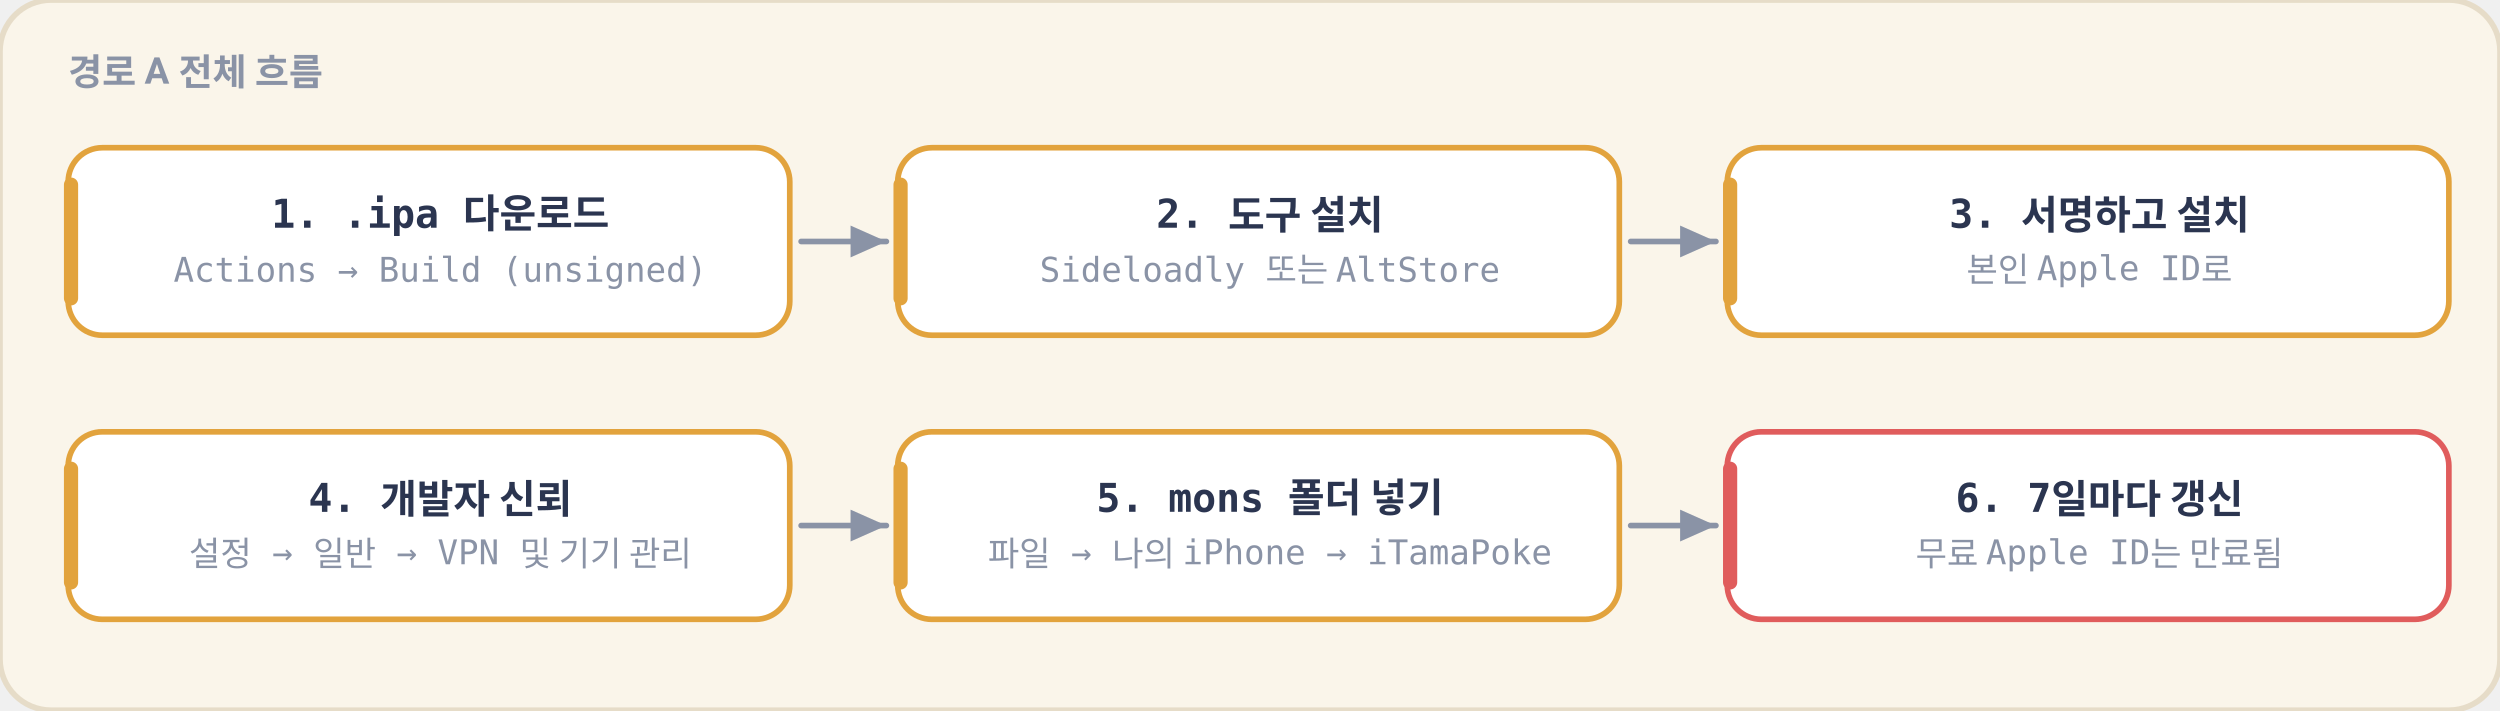
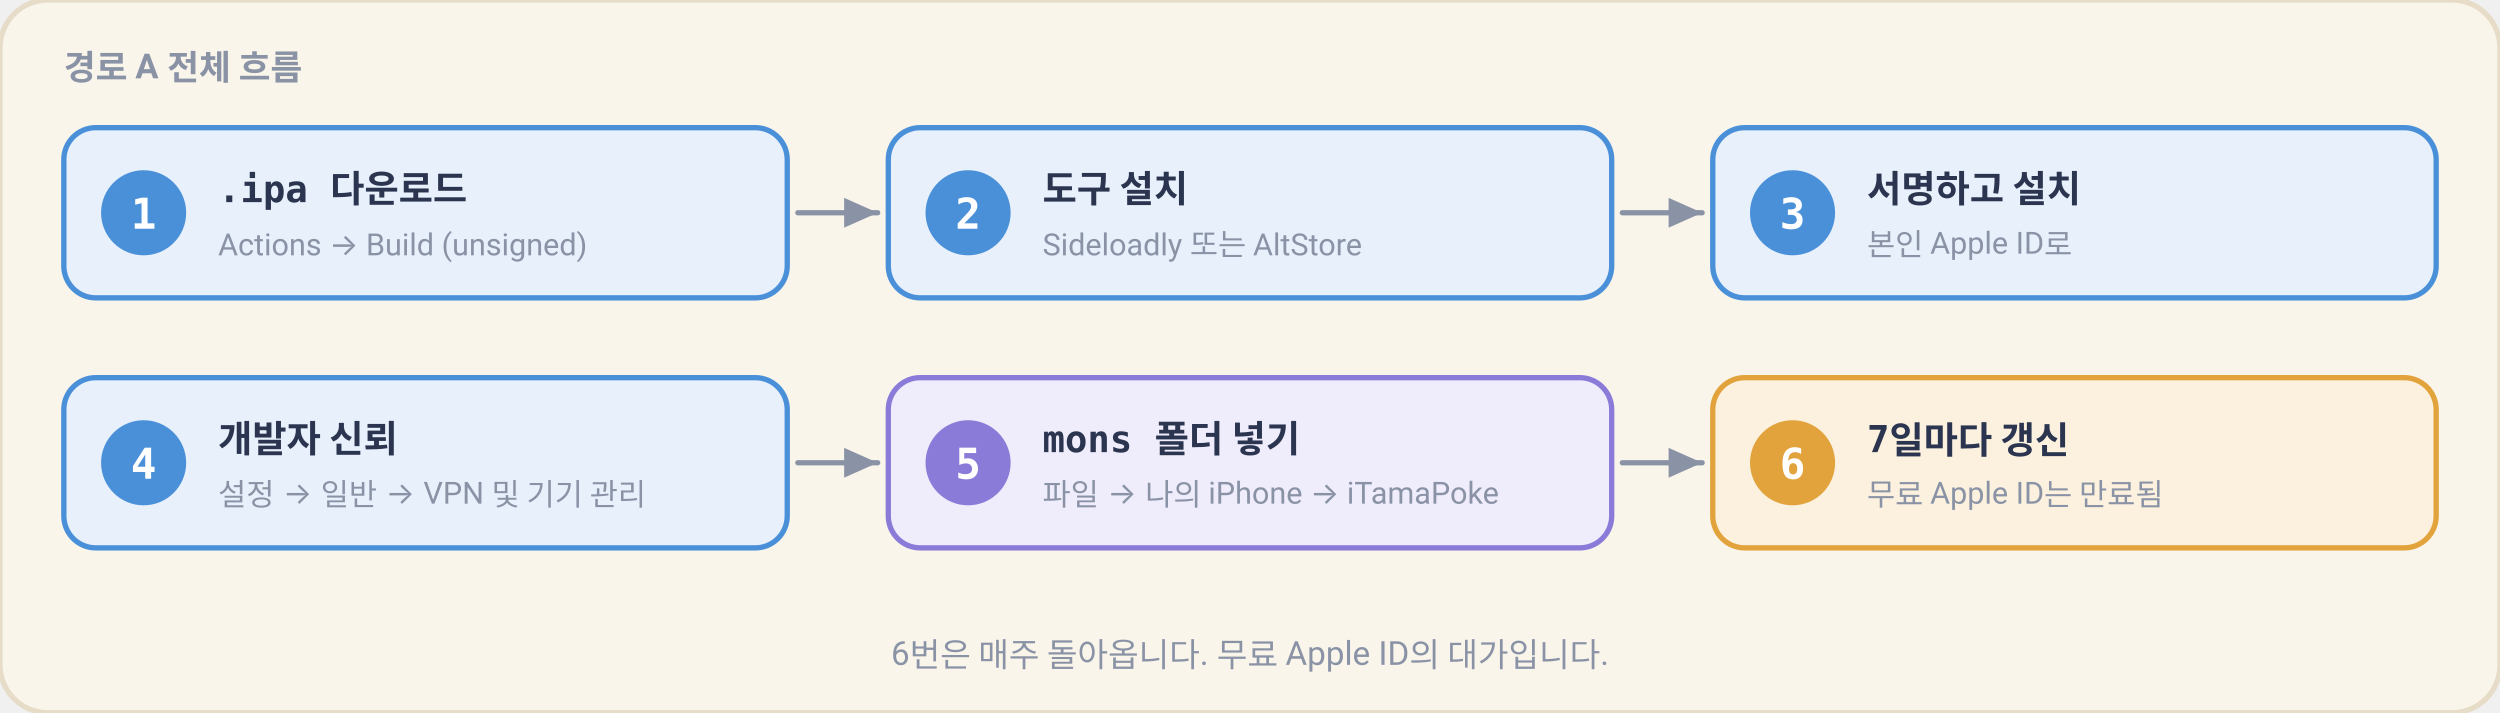
- <svg xmlns="http://www.w3.org/2000/svg" width="880" height="250" viewBox="0 0 880 250" role="img">
+ <svg xmlns="http://www.w3.org/2000/svg" width="940" height="268" viewBox="0 0 940 268" role="img">
  <defs>
    <marker id="ah" viewBox="0 0 10 10" refX="9" refY="5" markerWidth="7" markerHeight="7" orient="auto-start-reverse">
      <path d="M0 1 L9 5 L0 9 z" fill="#8a93a6" />
    </marker>
  </defs>
-   <rect x="0" y="0" width="880" height="250" rx="18" fill="#faf5ea" stroke="#e6dcc8" stroke-width="2" />
+   <rect x="0" y="0" width="940" height="268" rx="18" fill="#faf5ea" stroke="#e6dcc8" stroke-width="2" />
  <text x="24" y="30" font-family="-apple-system,BlinkMacSystemFont,'Segoe UI',Roboto,'Apple SD Gothic Neo','Malgun Gothic','Noto Sans KR',sans-serif" font-size="13" font-weight="bold" fill="#8a93a6" text-anchor="start">경로 A 전체 흐름</text>
-   <rect x="24" y="52" width="254" height="66" rx="12" fill="#ffffff" stroke="#e2a33d" stroke-width="2" />
-   <path d="M25 65 L25 105" stroke="#e2a33d" stroke-width="5" stroke-linecap="round" />
-   <text x="155.0" y="80.167" font-family="ui-monospace,'SF Mono',SFMono-Regular,Menlo,Consolas,'Apple SD Gothic Neo','Malgun Gothic','Noto Sans KR',monospace" font-size="14" font-weight="bold" fill="#2b3550" text-anchor="middle">1. .ipa 다운로드</text>
-   <text x="155.0" y="99.167" font-family="ui-monospace,'SF Mono',SFMono-Regular,Menlo,Consolas,'Apple SD Gothic Neo','Malgun Gothic','Noto Sans KR',monospace" font-size="12" font-weight="normal" fill="#8a93a6" text-anchor="middle">Actions → Build (unsigned)</text>
-   <path d="M282 85 L312 85" fill="none" stroke="#8a93a6" stroke-width="2" stroke-linecap="round" marker-end="url(#ah)" />
-   <rect x="316" y="52" width="254" height="66" rx="12" fill="#ffffff" stroke="#e2a33d" stroke-width="2" />
-   <path d="M317 65 L317 105" stroke="#e2a33d" stroke-width="5" stroke-linecap="round" />
-   <text x="447.0" y="80.167" font-family="ui-monospace,'SF Mono',SFMono-Regular,Menlo,Consolas,'Apple SD Gothic Neo','Malgun Gothic','Noto Sans KR',monospace" font-size="14" font-weight="bold" fill="#2b3550" text-anchor="middle">2. 도구 설치</text>
-   <text x="447.0" y="99.167" font-family="ui-monospace,'SF Mono',SFMono-Regular,Menlo,Consolas,'Apple SD Gothic Neo','Malgun Gothic','Noto Sans KR',monospace" font-size="12" font-weight="normal" fill="#8a93a6" text-anchor="middle">Sideloadly 또는 AltStore</text>
-   <path d="M574 85 L604 85" fill="none" stroke="#8a93a6" stroke-width="2" stroke-linecap="round" marker-end="url(#ah)" />
-   <rect x="608" y="52" width="254" height="66" rx="12" fill="#ffffff" stroke="#e2a33d" stroke-width="2" />
-   <path d="M609 65 L609 105" stroke="#e2a33d" stroke-width="5" stroke-linecap="round" />
-   <text x="739.0" y="80.167" font-family="ui-monospace,'SF Mono',SFMono-Regular,Menlo,Consolas,'Apple SD Gothic Neo','Malgun Gothic','Noto Sans KR',monospace" font-size="14" font-weight="bold" fill="#2b3550" text-anchor="middle">3. 서명하고 설치</text>
-   <text x="739.0" y="99.167" font-family="ui-monospace,'SF Mono',SFMono-Regular,Menlo,Consolas,'Apple SD Gothic Neo','Malgun Gothic','Noto Sans KR',monospace" font-size="12" font-weight="normal" fill="#8a93a6" text-anchor="middle">본인 Apple ID로</text>
-   <rect x="24" y="152" width="254" height="66" rx="12" fill="#ffffff" stroke="#e2a33d" stroke-width="2" />
-   <path d="M25 165 L25 205" stroke="#e2a33d" stroke-width="5" stroke-linecap="round" />
-   <text x="155.0" y="180.167" font-family="ui-monospace,'SF Mono',SFMono-Regular,Menlo,Consolas,'Apple SD Gothic Neo','Malgun Gothic','Noto Sans KR',monospace" font-size="14" font-weight="bold" fill="#2b3550" text-anchor="middle">4. 개발자 신뢰</text>
-   <text x="155.0" y="199.167" font-family="ui-monospace,'SF Mono',SFMono-Regular,Menlo,Consolas,'Apple SD Gothic Neo','Malgun Gothic','Noto Sans KR',monospace" font-size="12" font-weight="normal" fill="#8a93a6" text-anchor="middle">설정 → 일반 → VPN 및 기기 관리</text>
-   <path d="M282 185 L312 185" fill="none" stroke="#8a93a6" stroke-width="2" stroke-linecap="round" marker-end="url(#ah)" />
-   <rect x="316" y="152" width="254" height="66" rx="12" fill="#ffffff" stroke="#e2a33d" stroke-width="2" />
-   <path d="M317 165 L317 205" stroke="#e2a33d" stroke-width="5" stroke-linecap="round" />
-   <text x="447.0" y="180.167" font-family="ui-monospace,'SF Mono',SFMono-Regular,Menlo,Consolas,'Apple SD Gothic Neo','Malgun Gothic','Noto Sans KR',monospace" font-size="14" font-weight="bold" fill="#2b3550" text-anchor="middle">5. mons 폴더 넣기</text>
-   <text x="447.0" y="199.167" font-family="ui-monospace,'SF Mono',SFMono-Regular,Menlo,Consolas,'Apple SD Gothic Neo','Malgun Gothic','Noto Sans KR',monospace" font-size="12" font-weight="normal" fill="#8a93a6" text-anchor="middle">파일 → 나의 iPhone → iTamaPoke</text>
-   <path d="M574 185 L604 185" fill="none" stroke="#8a93a6" stroke-width="2" stroke-linecap="round" marker-end="url(#ah)" />
-   <rect x="608" y="152" width="254" height="66" rx="12" fill="#ffffff" stroke="#e05c5c" stroke-width="2" />
-   <path d="M609 165 L609 205" stroke="#e05c5c" stroke-width="5" stroke-linecap="round" />
-   <text x="739.0" y="180.167" font-family="ui-monospace,'SF Mono',SFMono-Regular,Menlo,Consolas,'Apple SD Gothic Neo','Malgun Gothic','Noto Sans KR',monospace" font-size="14" font-weight="bold" fill="#2b3550" text-anchor="middle">6. 7일마다 갱신</text>
-   <text x="739.0" y="199.167" font-family="ui-monospace,'SF Mono',SFMono-Regular,Menlo,Consolas,'Apple SD Gothic Neo','Malgun Gothic','Noto Sans KR',monospace" font-size="12" font-weight="normal" fill="#8a93a6" text-anchor="middle">무료 Apple ID는 만료됨</text>
+   <rect x="24" y="48" width="272" height="64" rx="12" fill="#e7f0fb" stroke="#4a90d9" stroke-width="2" />
+   <circle cx="54" cy="80.0" r="16" fill="#4a90d9" />
+   <text x="54" y="86.0" font-family="ui-monospace,'SF Mono',SFMono-Regular,Menlo,Consolas,'Apple SD Gothic Neo','Malgun Gothic','Noto Sans KR',monospace" font-size="16" font-weight="bold" fill="#ffffff" text-anchor="middle">1</text>
+   <text x="82" y="76.0" font-family="ui-monospace,'SF Mono',SFMono-Regular,Menlo,Consolas,'Apple SD Gothic Neo','Malgun Gothic','Noto Sans KR',monospace" font-size="14" font-weight="bold" fill="#2b3550" text-anchor="start">.ipa 다운로드</text>
+   <text x="82" y="96.0" font-family="-apple-system,BlinkMacSystemFont,'Segoe UI',Roboto,'Apple SD Gothic Neo','Malgun Gothic','Noto Sans KR',sans-serif" font-size="11.5" font-weight="normal" fill="#8a93a6" text-anchor="start">Actions → Build (unsigned)</text>
+   <path d="M300 80 L330 80" fill="none" stroke="#8a93a6" stroke-width="2" stroke-linecap="round" marker-end="url(#ah)" />
+   <rect x="334" y="48" width="272" height="64" rx="12" fill="#e7f0fb" stroke="#4a90d9" stroke-width="2" />
+   <circle cx="364" cy="80.0" r="16" fill="#4a90d9" />
+   <text x="364" y="86.0" font-family="ui-monospace,'SF Mono',SFMono-Regular,Menlo,Consolas,'Apple SD Gothic Neo','Malgun Gothic','Noto Sans KR',monospace" font-size="16" font-weight="bold" fill="#ffffff" text-anchor="middle">2</text>
+   <text x="392" y="76.0" font-family="ui-monospace,'SF Mono',SFMono-Regular,Menlo,Consolas,'Apple SD Gothic Neo','Malgun Gothic','Noto Sans KR',monospace" font-size="14" font-weight="bold" fill="#2b3550" text-anchor="start">도구 설치</text>
+   <text x="392" y="96.0" font-family="-apple-system,BlinkMacSystemFont,'Segoe UI',Roboto,'Apple SD Gothic Neo','Malgun Gothic','Noto Sans KR',sans-serif" font-size="11.5" font-weight="normal" fill="#8a93a6" text-anchor="start">Sideloadly 또는 AltStore</text>
+   <path d="M610 80 L640 80" fill="none" stroke="#8a93a6" stroke-width="2" stroke-linecap="round" marker-end="url(#ah)" />
+   <rect x="644" y="48" width="272" height="64" rx="12" fill="#e7f0fb" stroke="#4a90d9" stroke-width="2" />
+   <circle cx="674" cy="80.0" r="16" fill="#4a90d9" />
+   <text x="674" y="86.0" font-family="ui-monospace,'SF Mono',SFMono-Regular,Menlo,Consolas,'Apple SD Gothic Neo','Malgun Gothic','Noto Sans KR',monospace" font-size="16" font-weight="bold" fill="#ffffff" text-anchor="middle">3</text>
+   <text x="702" y="76.0" font-family="ui-monospace,'SF Mono',SFMono-Regular,Menlo,Consolas,'Apple SD Gothic Neo','Malgun Gothic','Noto Sans KR',monospace" font-size="14" font-weight="bold" fill="#2b3550" text-anchor="start">서명하고 설치</text>
+   <text x="702" y="96.0" font-family="-apple-system,BlinkMacSystemFont,'Segoe UI',Roboto,'Apple SD Gothic Neo','Malgun Gothic','Noto Sans KR',sans-serif" font-size="11.5" font-weight="normal" fill="#8a93a6" text-anchor="start">본인 Apple ID로</text>
+   <rect x="24" y="142" width="272" height="64" rx="12" fill="#e7f0fb" stroke="#4a90d9" stroke-width="2" />
+   <circle cx="54" cy="174.0" r="16" fill="#4a90d9" />
+   <text x="54" y="180.0" font-family="ui-monospace,'SF Mono',SFMono-Regular,Menlo,Consolas,'Apple SD Gothic Neo','Malgun Gothic','Noto Sans KR',monospace" font-size="16" font-weight="bold" fill="#ffffff" text-anchor="middle">4</text>
+   <text x="82" y="170.0" font-family="ui-monospace,'SF Mono',SFMono-Regular,Menlo,Consolas,'Apple SD Gothic Neo','Malgun Gothic','Noto Sans KR',monospace" font-size="14" font-weight="bold" fill="#2b3550" text-anchor="start">개발자 신뢰</text>
+   <text x="82" y="190.0" font-family="-apple-system,BlinkMacSystemFont,'Segoe UI',Roboto,'Apple SD Gothic Neo','Malgun Gothic','Noto Sans KR',sans-serif" font-size="11.5" font-weight="normal" fill="#8a93a6" text-anchor="start">설정 → 일반 → VPN 및 기기 관리</text>
+   <path d="M300 174 L330 174" fill="none" stroke="#8a93a6" stroke-width="2" stroke-linecap="round" marker-end="url(#ah)" />
+   <rect x="334" y="142" width="272" height="64" rx="12" fill="#efecfb" stroke="#8b7bd8" stroke-width="2" />
+   <circle cx="364" cy="174.0" r="16" fill="#8b7bd8" />
+   <text x="364" y="180.0" font-family="ui-monospace,'SF Mono',SFMono-Regular,Menlo,Consolas,'Apple SD Gothic Neo','Malgun Gothic','Noto Sans KR',monospace" font-size="16" font-weight="bold" fill="#ffffff" text-anchor="middle">5</text>
+   <text x="392" y="170.0" font-family="ui-monospace,'SF Mono',SFMono-Regular,Menlo,Consolas,'Apple SD Gothic Neo','Malgun Gothic','Noto Sans KR',monospace" font-size="14" font-weight="bold" fill="#2b3550" text-anchor="start">mons 폴더 넣기</text>
+   <text x="392" y="190.0" font-family="-apple-system,BlinkMacSystemFont,'Segoe UI',Roboto,'Apple SD Gothic Neo','Malgun Gothic','Noto Sans KR',sans-serif" font-size="11.5" font-weight="normal" fill="#8a93a6" text-anchor="start">파일 → 나의 iPhone → iTamaPoke</text>
+   <path d="M610 174 L640 174" fill="none" stroke="#8a93a6" stroke-width="2" stroke-linecap="round" marker-end="url(#ah)" />
+   <rect x="644" y="142" width="272" height="64" rx="12" fill="#fbf1de" stroke="#e2a33d" stroke-width="2" />
+   <circle cx="674" cy="174.0" r="16" fill="#e2a33d" />
+   <text x="674" y="180.0" font-family="ui-monospace,'SF Mono',SFMono-Regular,Menlo,Consolas,'Apple SD Gothic Neo','Malgun Gothic','Noto Sans KR',monospace" font-size="16" font-weight="bold" fill="#ffffff" text-anchor="middle">6</text>
+   <text x="702" y="170.0" font-family="ui-monospace,'SF Mono',SFMono-Regular,Menlo,Consolas,'Apple SD Gothic Neo','Malgun Gothic','Noto Sans KR',monospace" font-size="14" font-weight="bold" fill="#2b3550" text-anchor="start">7일마다 갱신</text>
+   <text x="702" y="190.0" font-family="-apple-system,BlinkMacSystemFont,'Segoe UI',Roboto,'Apple SD Gothic Neo','Malgun Gothic','Noto Sans KR',sans-serif" font-size="11.5" font-weight="normal" fill="#8a93a6" text-anchor="start">무료 Apple ID는 만료됨</text>
+   <text x="470.0" y="250" font-family="-apple-system,BlinkMacSystemFont,'Segoe UI',Roboto,'Apple SD Gothic Neo','Malgun Gothic','Noto Sans KR',sans-serif" font-size="12.5" font-weight="normal" fill="#8a93a6" text-anchor="middle">6번은 매주 돌아옵니다. 무료 Apple ID의 대가입니다.</text>
</svg>
